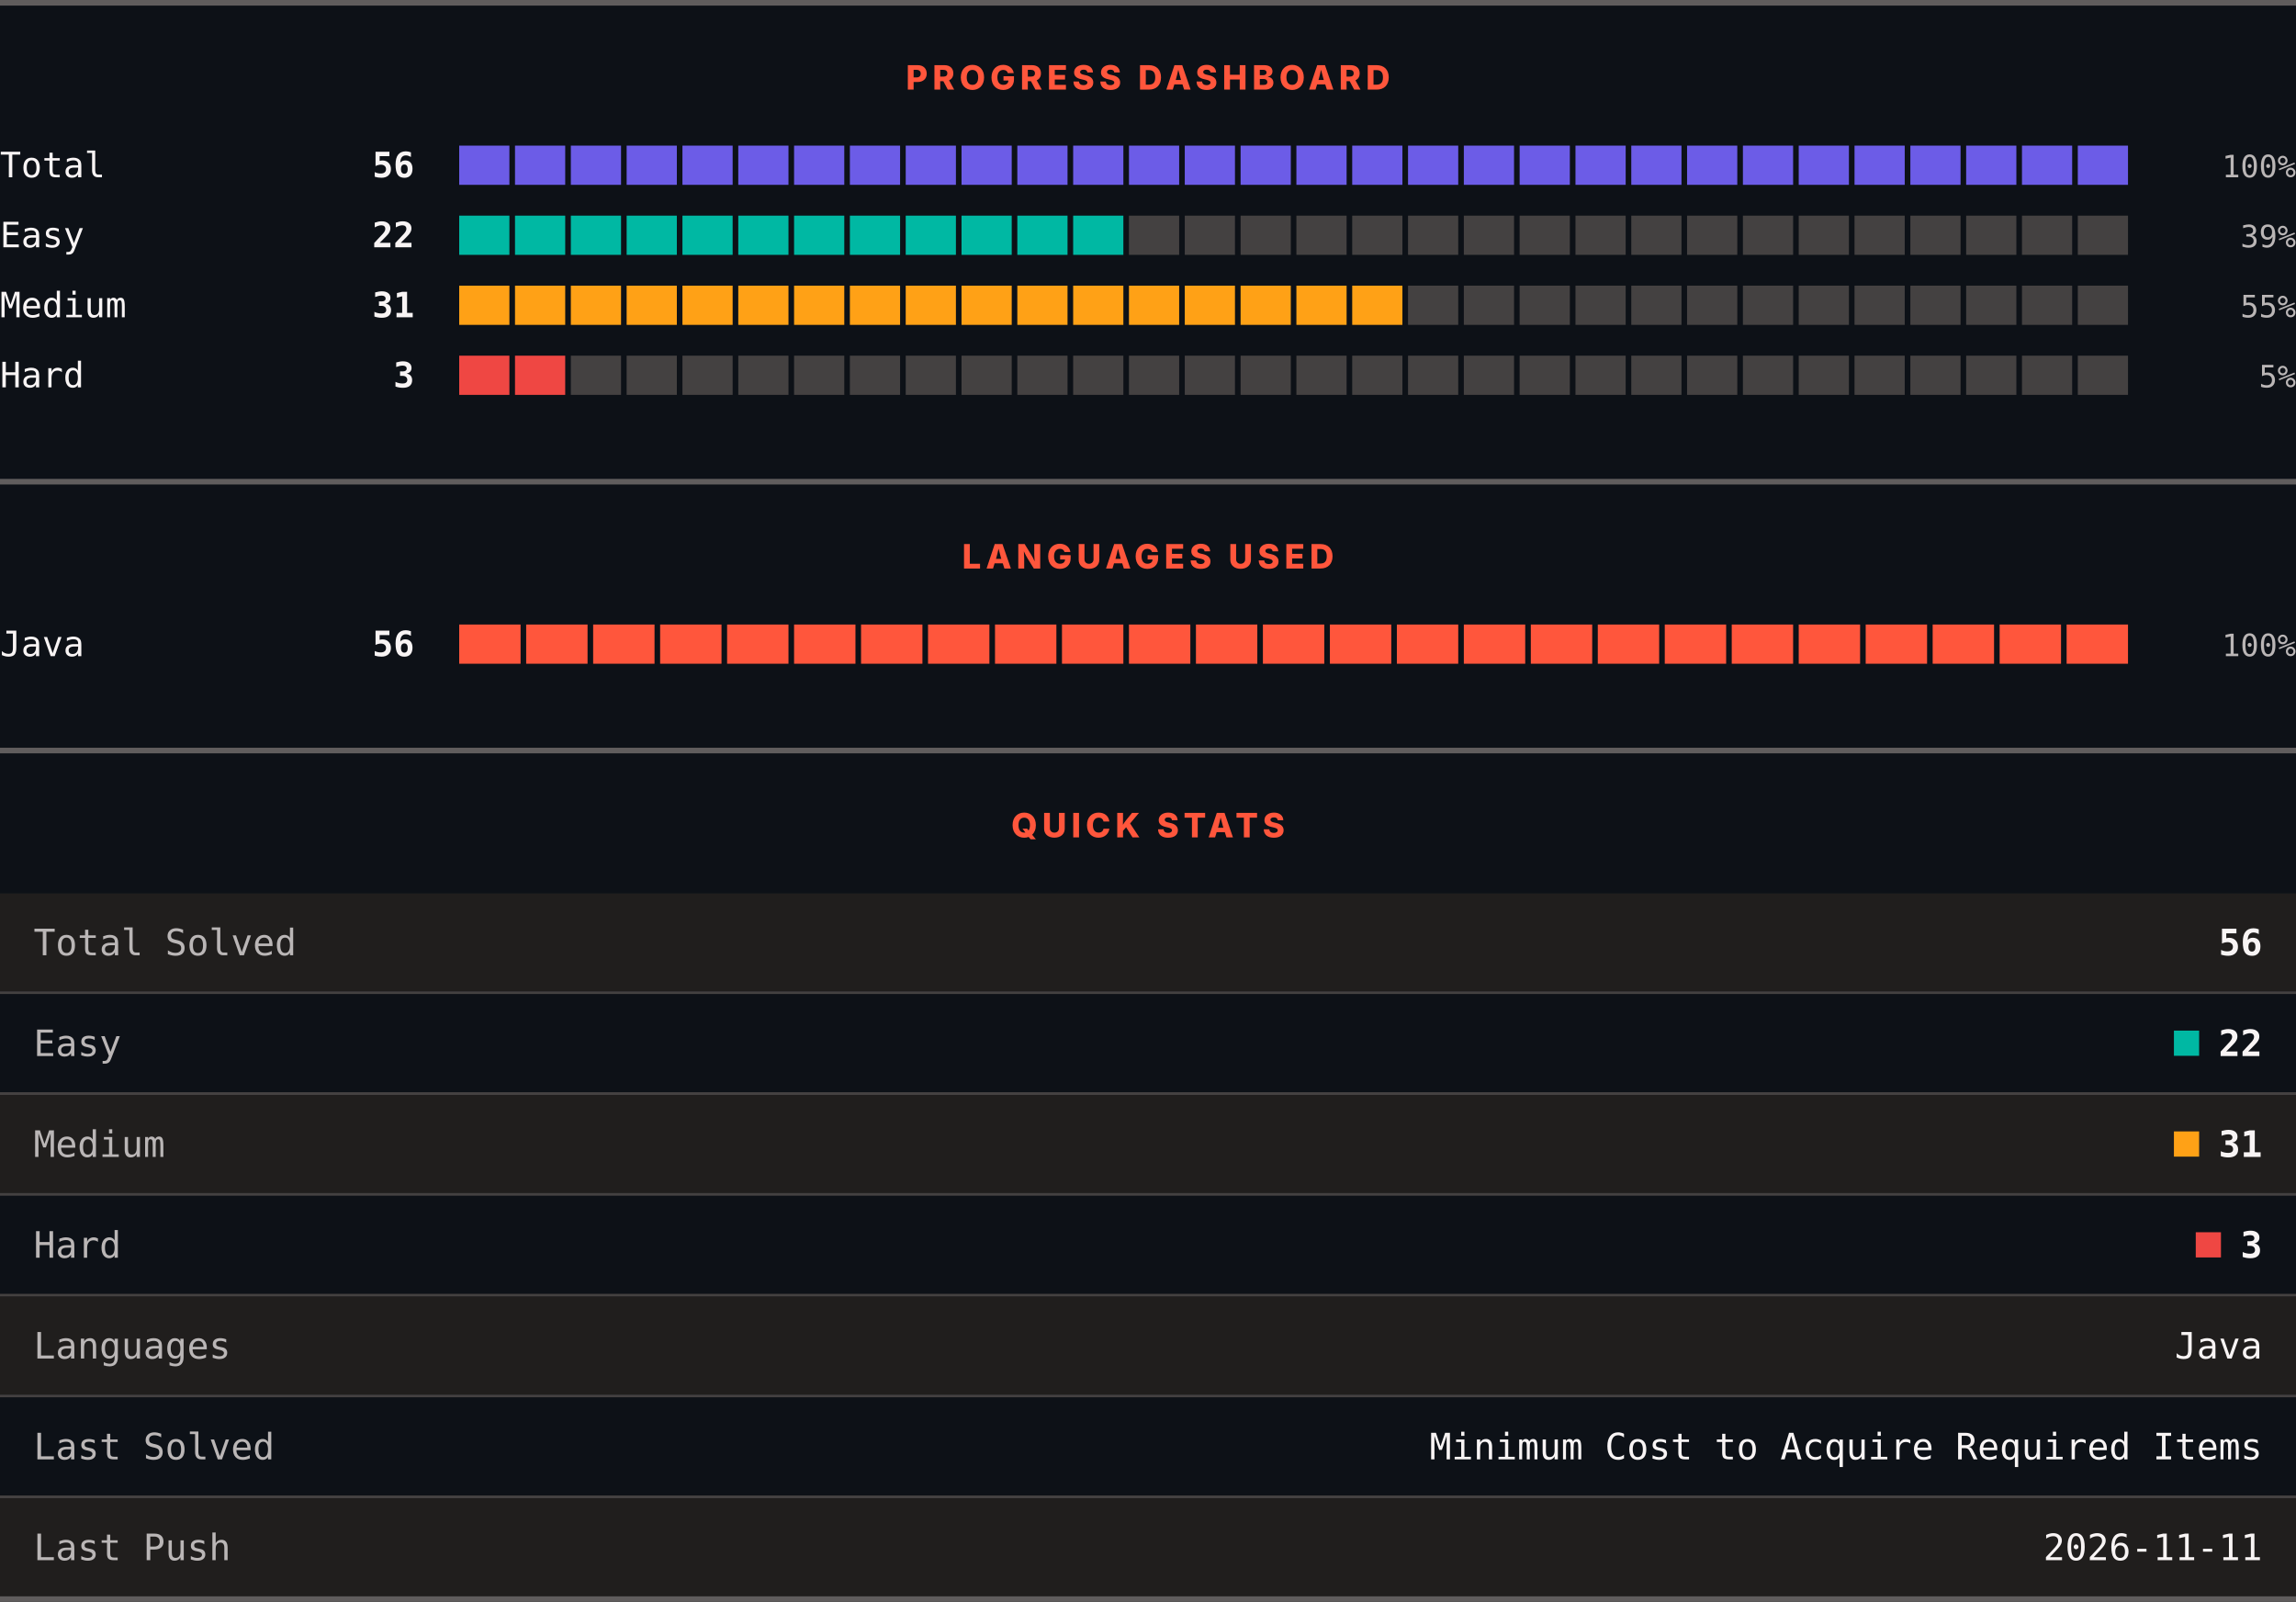
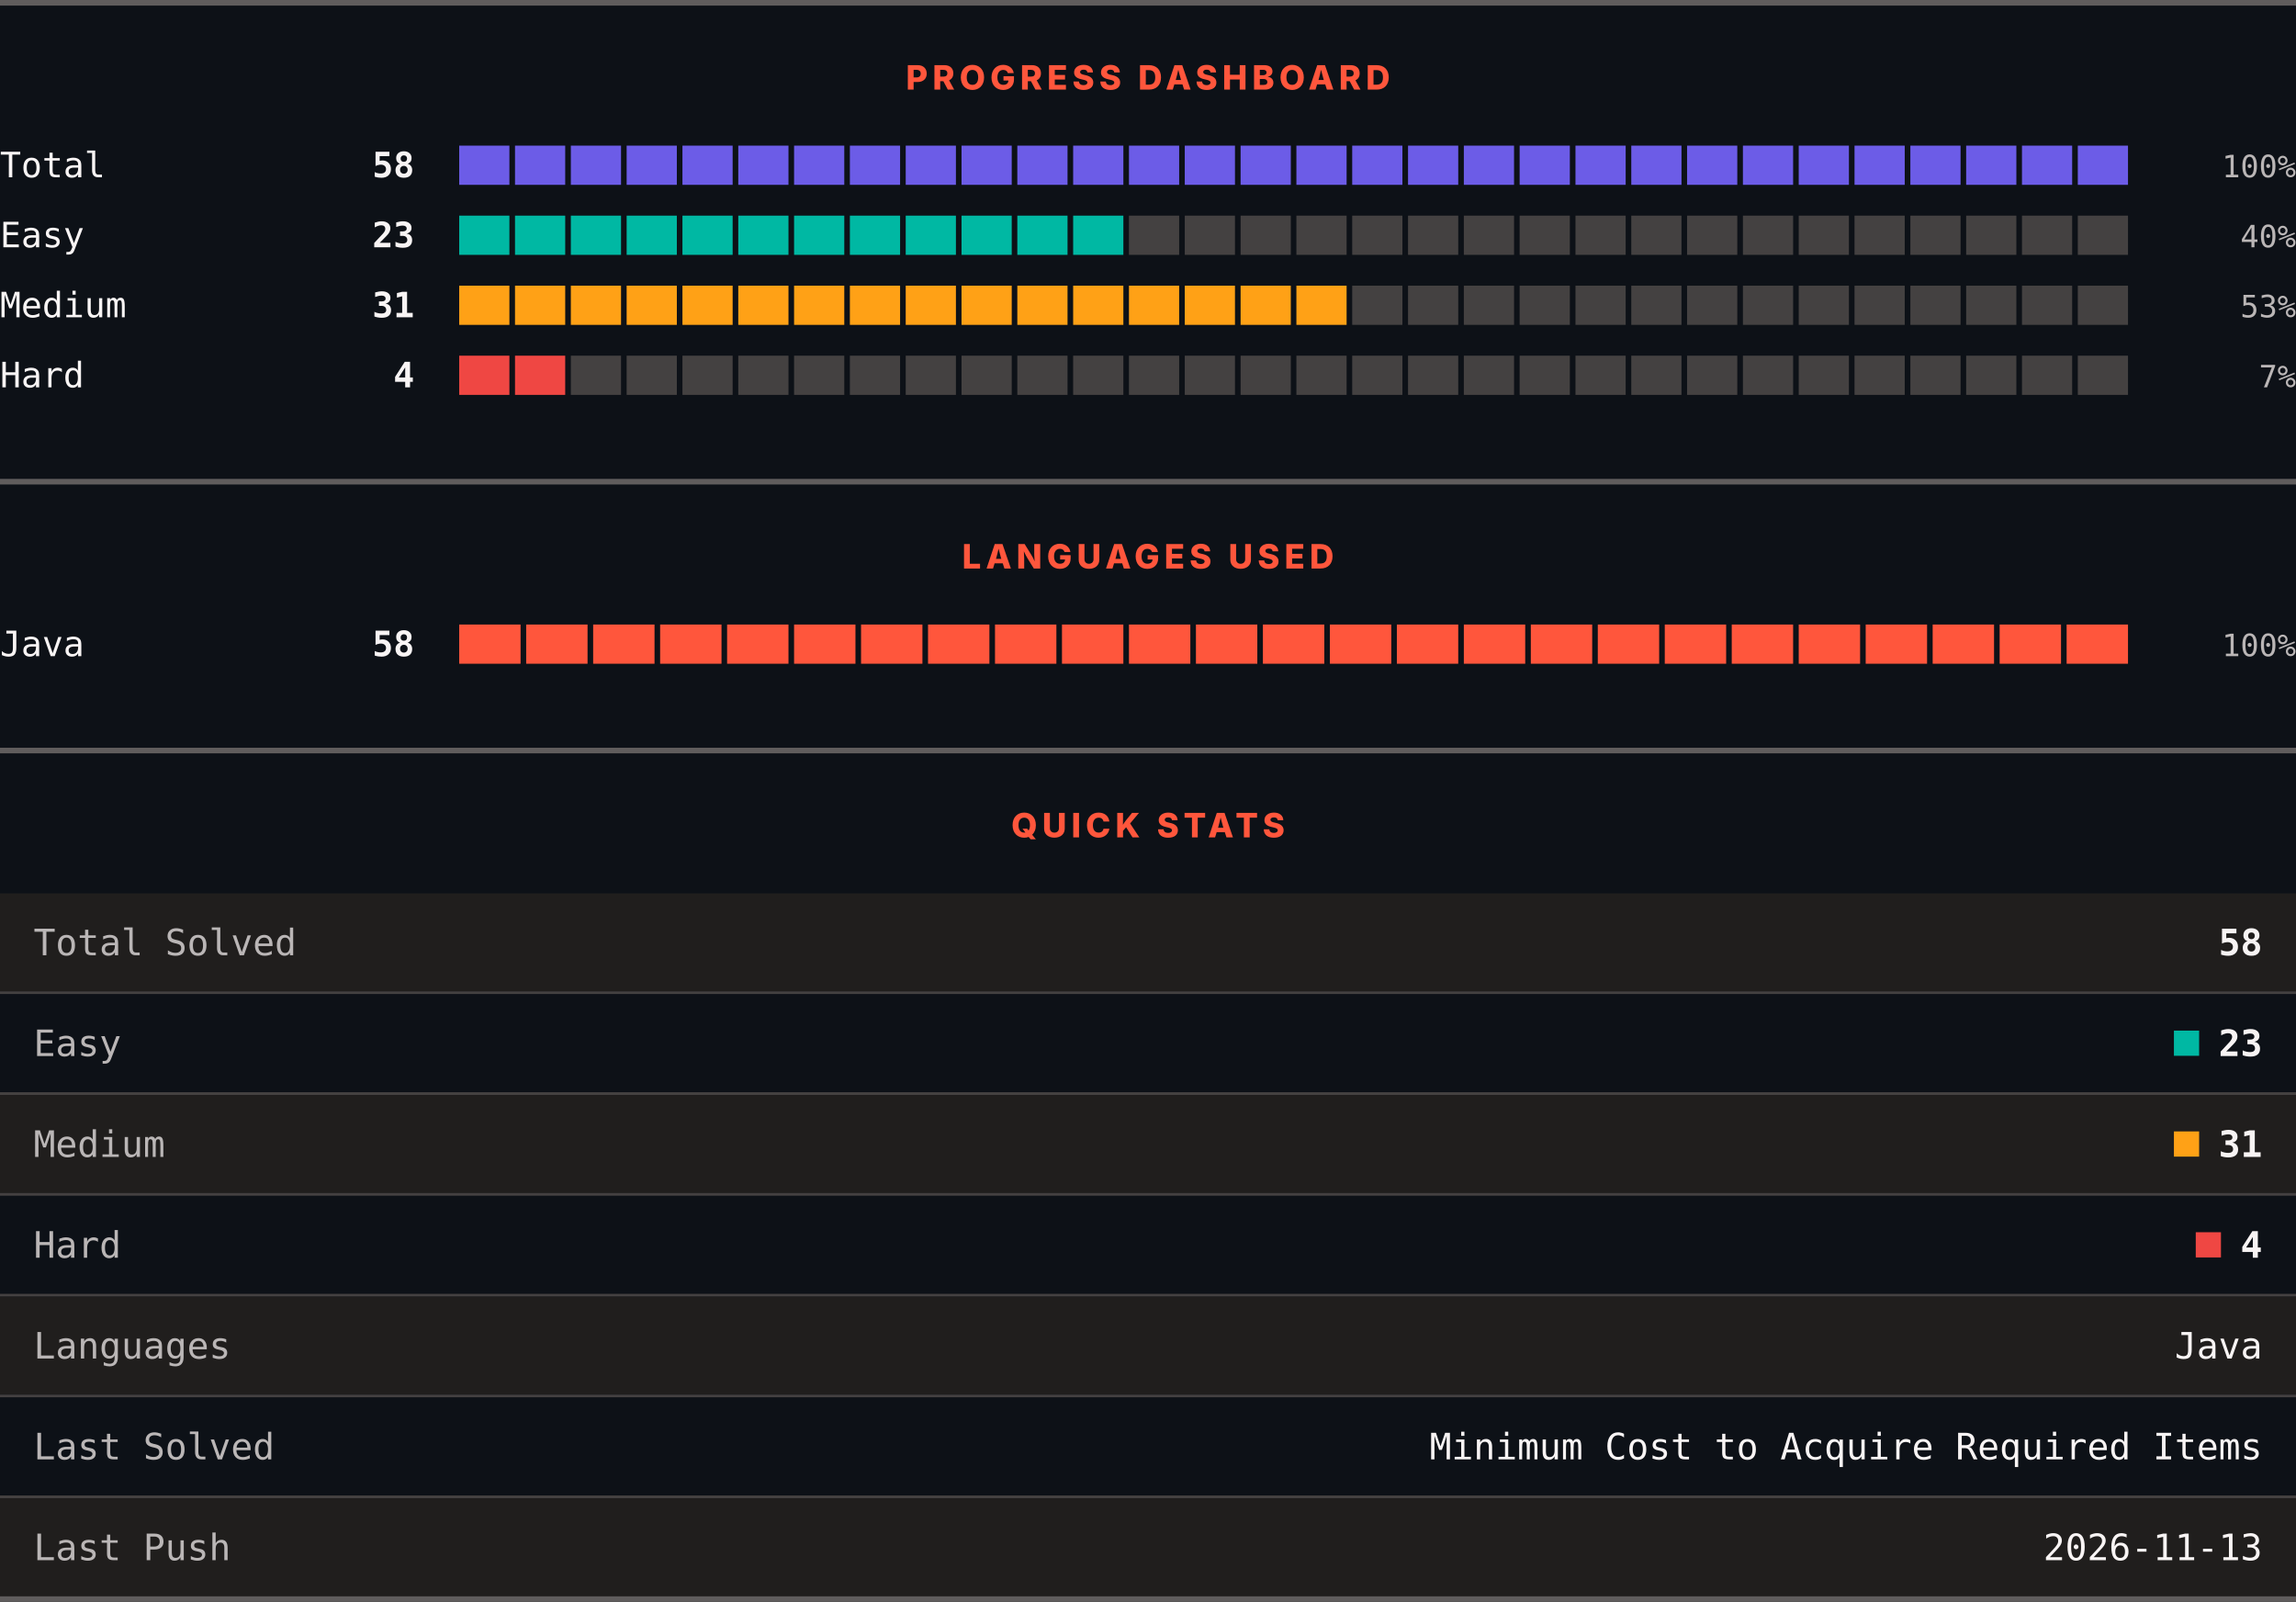
<svg xmlns="http://www.w3.org/2000/svg" width="820" height="572" viewBox="0 0 820 572" role="img" aria-label="LeetCode progress, languages and quick stats">
  <rect width="820" height="572" fill="#0d1117" />
  <rect x="0" y="0" width="820" height="2" fill="#605d5d" />
  <text x="410" y="32" text-anchor="middle" font-family="Archivo, system-ui, -apple-system, Segoe UI, sans-serif" font-size="12" font-weight="800" letter-spacing="1.68" fill="#ff563c">PROGRESS DASHBOARD</text>
  <text x="0" y="63.3" font-family="ui-monospace, SFMono-Regular, Menlo, Consolas, monospace" font-size="12.5" fill="#f8f4f4">Total</text>
-   <text x="148" y="63.3" text-anchor="end" font-family="ui-monospace, SFMono-Regular, Menlo, Consolas, monospace" font-size="12.5" font-weight="700" fill="#f8f4f4">56</text>
+   <text x="148" y="63.3" text-anchor="end" font-family="ui-monospace, SFMono-Regular, Menlo, Consolas, monospace" font-size="12.5" font-weight="700" fill="#f8f4f4">58</text>
  <rect x="164.00" y="52" width="17.93" height="14" fill="#6c5ce7" />
  <rect x="183.93" y="52" width="17.93" height="14" fill="#6c5ce7" />
  <rect x="203.87" y="52" width="17.93" height="14" fill="#6c5ce7" />
  <rect x="223.80" y="52" width="17.93" height="14" fill="#6c5ce7" />
  <rect x="243.73" y="52" width="17.93" height="14" fill="#6c5ce7" />
  <rect x="263.67" y="52" width="17.93" height="14" fill="#6c5ce7" />
  <rect x="283.60" y="52" width="17.93" height="14" fill="#6c5ce7" />
  <rect x="303.53" y="52" width="17.93" height="14" fill="#6c5ce7" />
  <rect x="323.47" y="52" width="17.93" height="14" fill="#6c5ce7" />
  <rect x="343.40" y="52" width="17.93" height="14" fill="#6c5ce7" />
  <rect x="363.33" y="52" width="17.93" height="14" fill="#6c5ce7" />
  <rect x="383.27" y="52" width="17.93" height="14" fill="#6c5ce7" />
  <rect x="403.20" y="52" width="17.93" height="14" fill="#6c5ce7" />
  <rect x="423.13" y="52" width="17.93" height="14" fill="#6c5ce7" />
  <rect x="443.07" y="52" width="17.93" height="14" fill="#6c5ce7" />
  <rect x="463.00" y="52" width="17.93" height="14" fill="#6c5ce7" />
  <rect x="482.93" y="52" width="17.93" height="14" fill="#6c5ce7" />
  <rect x="502.87" y="52" width="17.93" height="14" fill="#6c5ce7" />
  <rect x="522.80" y="52" width="17.93" height="14" fill="#6c5ce7" />
  <rect x="542.73" y="52" width="17.93" height="14" fill="#6c5ce7" />
  <rect x="562.67" y="52" width="17.93" height="14" fill="#6c5ce7" />
  <rect x="582.60" y="52" width="17.93" height="14" fill="#6c5ce7" />
  <rect x="602.53" y="52" width="17.93" height="14" fill="#6c5ce7" />
  <rect x="622.47" y="52" width="17.93" height="14" fill="#6c5ce7" />
  <rect x="642.40" y="52" width="17.93" height="14" fill="#6c5ce7" />
  <rect x="662.33" y="52" width="17.93" height="14" fill="#6c5ce7" />
  <rect x="682.27" y="52" width="17.93" height="14" fill="#6c5ce7" />
  <rect x="702.20" y="52" width="17.93" height="14" fill="#6c5ce7" />
  <rect x="722.13" y="52" width="17.93" height="14" fill="#6c5ce7" />
  <rect x="742.07" y="52" width="17.93" height="14" fill="#6c5ce7" />
  <text x="820" y="63.3" text-anchor="end" font-family="ui-monospace, SFMono-Regular, Menlo, Consolas, monospace" font-size="11" fill="#bab6b6">100%</text>
  <text x="0" y="88.3" font-family="ui-monospace, SFMono-Regular, Menlo, Consolas, monospace" font-size="12.5" fill="#f8f4f4">Easy</text>
-   <text x="148" y="88.3" text-anchor="end" font-family="ui-monospace, SFMono-Regular, Menlo, Consolas, monospace" font-size="12.5" font-weight="700" fill="#f8f4f4">22</text>
+   <text x="148" y="88.3" text-anchor="end" font-family="ui-monospace, SFMono-Regular, Menlo, Consolas, monospace" font-size="12.5" font-weight="700" fill="#f8f4f4">23</text>
  <rect x="164.00" y="77" width="17.93" height="14" fill="#00b8a3" />
  <rect x="183.93" y="77" width="17.93" height="14" fill="#00b8a3" />
  <rect x="203.87" y="77" width="17.93" height="14" fill="#00b8a3" />
  <rect x="223.80" y="77" width="17.93" height="14" fill="#00b8a3" />
  <rect x="243.73" y="77" width="17.93" height="14" fill="#00b8a3" />
  <rect x="263.67" y="77" width="17.93" height="14" fill="#00b8a3" />
  <rect x="283.60" y="77" width="17.93" height="14" fill="#00b8a3" />
  <rect x="303.53" y="77" width="17.93" height="14" fill="#00b8a3" />
  <rect x="323.47" y="77" width="17.93" height="14" fill="#00b8a3" />
  <rect x="343.40" y="77" width="17.93" height="14" fill="#00b8a3" />
  <rect x="363.33" y="77" width="17.93" height="14" fill="#00b8a3" />
  <rect x="383.27" y="77" width="17.93" height="14" fill="#00b8a3" />
  <rect x="403.20" y="77" width="17.93" height="14" fill="#444141" />
  <rect x="423.13" y="77" width="17.93" height="14" fill="#444141" />
  <rect x="443.07" y="77" width="17.93" height="14" fill="#444141" />
  <rect x="463.00" y="77" width="17.93" height="14" fill="#444141" />
  <rect x="482.93" y="77" width="17.93" height="14" fill="#444141" />
  <rect x="502.87" y="77" width="17.93" height="14" fill="#444141" />
  <rect x="522.80" y="77" width="17.93" height="14" fill="#444141" />
  <rect x="542.73" y="77" width="17.93" height="14" fill="#444141" />
  <rect x="562.67" y="77" width="17.93" height="14" fill="#444141" />
  <rect x="582.60" y="77" width="17.93" height="14" fill="#444141" />
  <rect x="602.53" y="77" width="17.93" height="14" fill="#444141" />
  <rect x="622.47" y="77" width="17.93" height="14" fill="#444141" />
  <rect x="642.40" y="77" width="17.93" height="14" fill="#444141" />
  <rect x="662.33" y="77" width="17.93" height="14" fill="#444141" />
  <rect x="682.27" y="77" width="17.93" height="14" fill="#444141" />
  <rect x="702.20" y="77" width="17.93" height="14" fill="#444141" />
  <rect x="722.13" y="77" width="17.93" height="14" fill="#444141" />
  <rect x="742.07" y="77" width="17.93" height="14" fill="#444141" />
-   <text x="820" y="88.3" text-anchor="end" font-family="ui-monospace, SFMono-Regular, Menlo, Consolas, monospace" font-size="11" fill="#bab6b6">39%</text>
+   <text x="820" y="88.3" text-anchor="end" font-family="ui-monospace, SFMono-Regular, Menlo, Consolas, monospace" font-size="11" fill="#bab6b6">40%</text>
  <text x="0" y="113.3" font-family="ui-monospace, SFMono-Regular, Menlo, Consolas, monospace" font-size="12.5" fill="#f8f4f4">Medium</text>
  <text x="148" y="113.3" text-anchor="end" font-family="ui-monospace, SFMono-Regular, Menlo, Consolas, monospace" font-size="12.5" font-weight="700" fill="#f8f4f4">31</text>
  <rect x="164.00" y="102" width="17.93" height="14" fill="#ffa116" />
  <rect x="183.93" y="102" width="17.93" height="14" fill="#ffa116" />
  <rect x="203.87" y="102" width="17.93" height="14" fill="#ffa116" />
  <rect x="223.80" y="102" width="17.93" height="14" fill="#ffa116" />
  <rect x="243.73" y="102" width="17.93" height="14" fill="#ffa116" />
  <rect x="263.67" y="102" width="17.93" height="14" fill="#ffa116" />
  <rect x="283.60" y="102" width="17.93" height="14" fill="#ffa116" />
  <rect x="303.53" y="102" width="17.93" height="14" fill="#ffa116" />
  <rect x="323.47" y="102" width="17.93" height="14" fill="#ffa116" />
  <rect x="343.40" y="102" width="17.93" height="14" fill="#ffa116" />
  <rect x="363.33" y="102" width="17.93" height="14" fill="#ffa116" />
  <rect x="383.27" y="102" width="17.93" height="14" fill="#ffa116" />
  <rect x="403.20" y="102" width="17.93" height="14" fill="#ffa116" />
  <rect x="423.13" y="102" width="17.93" height="14" fill="#ffa116" />
  <rect x="443.07" y="102" width="17.93" height="14" fill="#ffa116" />
  <rect x="463.00" y="102" width="17.93" height="14" fill="#ffa116" />
-   <rect x="482.93" y="102" width="17.93" height="14" fill="#ffa116" />
+   <rect x="482.93" y="102" width="17.93" height="14" fill="#444141" />
  <rect x="502.87" y="102" width="17.93" height="14" fill="#444141" />
  <rect x="522.80" y="102" width="17.93" height="14" fill="#444141" />
  <rect x="542.73" y="102" width="17.93" height="14" fill="#444141" />
  <rect x="562.67" y="102" width="17.93" height="14" fill="#444141" />
  <rect x="582.60" y="102" width="17.93" height="14" fill="#444141" />
  <rect x="602.53" y="102" width="17.93" height="14" fill="#444141" />
  <rect x="622.47" y="102" width="17.93" height="14" fill="#444141" />
  <rect x="642.40" y="102" width="17.93" height="14" fill="#444141" />
  <rect x="662.33" y="102" width="17.93" height="14" fill="#444141" />
  <rect x="682.27" y="102" width="17.93" height="14" fill="#444141" />
  <rect x="702.20" y="102" width="17.93" height="14" fill="#444141" />
  <rect x="722.13" y="102" width="17.93" height="14" fill="#444141" />
  <rect x="742.07" y="102" width="17.93" height="14" fill="#444141" />
-   <text x="820" y="113.3" text-anchor="end" font-family="ui-monospace, SFMono-Regular, Menlo, Consolas, monospace" font-size="11" fill="#bab6b6">55%</text>
+   <text x="820" y="113.3" text-anchor="end" font-family="ui-monospace, SFMono-Regular, Menlo, Consolas, monospace" font-size="11" fill="#bab6b6">53%</text>
  <text x="0" y="138.3" font-family="ui-monospace, SFMono-Regular, Menlo, Consolas, monospace" font-size="12.5" fill="#f8f4f4">Hard</text>
-   <text x="148" y="138.3" text-anchor="end" font-family="ui-monospace, SFMono-Regular, Menlo, Consolas, monospace" font-size="12.5" font-weight="700" fill="#f8f4f4">3</text>
+   <text x="148" y="138.3" text-anchor="end" font-family="ui-monospace, SFMono-Regular, Menlo, Consolas, monospace" font-size="12.5" font-weight="700" fill="#f8f4f4">4</text>
  <rect x="164.00" y="127" width="17.93" height="14" fill="#ef4743" />
  <rect x="183.93" y="127" width="17.93" height="14" fill="#ef4743" />
  <rect x="203.87" y="127" width="17.93" height="14" fill="#444141" />
  <rect x="223.80" y="127" width="17.93" height="14" fill="#444141" />
  <rect x="243.73" y="127" width="17.93" height="14" fill="#444141" />
  <rect x="263.67" y="127" width="17.93" height="14" fill="#444141" />
  <rect x="283.60" y="127" width="17.93" height="14" fill="#444141" />
  <rect x="303.53" y="127" width="17.93" height="14" fill="#444141" />
  <rect x="323.47" y="127" width="17.93" height="14" fill="#444141" />
  <rect x="343.40" y="127" width="17.93" height="14" fill="#444141" />
  <rect x="363.33" y="127" width="17.93" height="14" fill="#444141" />
  <rect x="383.27" y="127" width="17.93" height="14" fill="#444141" />
  <rect x="403.20" y="127" width="17.93" height="14" fill="#444141" />
  <rect x="423.13" y="127" width="17.93" height="14" fill="#444141" />
  <rect x="443.07" y="127" width="17.93" height="14" fill="#444141" />
  <rect x="463.00" y="127" width="17.93" height="14" fill="#444141" />
  <rect x="482.93" y="127" width="17.93" height="14" fill="#444141" />
  <rect x="502.87" y="127" width="17.93" height="14" fill="#444141" />
  <rect x="522.80" y="127" width="17.93" height="14" fill="#444141" />
  <rect x="542.73" y="127" width="17.93" height="14" fill="#444141" />
  <rect x="562.67" y="127" width="17.93" height="14" fill="#444141" />
  <rect x="582.60" y="127" width="17.93" height="14" fill="#444141" />
  <rect x="602.53" y="127" width="17.93" height="14" fill="#444141" />
  <rect x="622.47" y="127" width="17.93" height="14" fill="#444141" />
  <rect x="642.40" y="127" width="17.93" height="14" fill="#444141" />
  <rect x="662.33" y="127" width="17.93" height="14" fill="#444141" />
  <rect x="682.27" y="127" width="17.93" height="14" fill="#444141" />
  <rect x="702.20" y="127" width="17.93" height="14" fill="#444141" />
  <rect x="722.13" y="127" width="17.93" height="14" fill="#444141" />
  <rect x="742.07" y="127" width="17.93" height="14" fill="#444141" />
-   <text x="820" y="138.3" text-anchor="end" font-family="ui-monospace, SFMono-Regular, Menlo, Consolas, monospace" font-size="11" fill="#bab6b6">5%</text>
+   <text x="820" y="138.3" text-anchor="end" font-family="ui-monospace, SFMono-Regular, Menlo, Consolas, monospace" font-size="11" fill="#bab6b6">7%</text>
  <rect x="0" y="171" width="820" height="2" fill="#605d5d" />
  <text x="410" y="203" text-anchor="middle" font-family="Archivo, system-ui, -apple-system, Segoe UI, sans-serif" font-size="12" font-weight="800" letter-spacing="1.68" fill="#ff563c">LANGUAGES USED</text>
  <text x="0" y="234.3" font-family="ui-monospace, SFMono-Regular, Menlo, Consolas, monospace" font-size="12.5" fill="#f8f4f4">Java</text>
-   <text x="148" y="234.3" text-anchor="end" font-family="ui-monospace, SFMono-Regular, Menlo, Consolas, monospace" font-size="12.5" font-weight="700" fill="#f8f4f4">56</text>
+   <text x="148" y="234.3" text-anchor="end" font-family="ui-monospace, SFMono-Regular, Menlo, Consolas, monospace" font-size="12.5" font-weight="700" fill="#f8f4f4">58</text>
  <rect x="164.00" y="223" width="21.92" height="14" fill="#ff563c" />
  <rect x="187.92" y="223" width="21.92" height="14" fill="#ff563c" />
  <rect x="211.84" y="223" width="21.92" height="14" fill="#ff563c" />
  <rect x="235.76" y="223" width="21.92" height="14" fill="#ff563c" />
  <rect x="259.68" y="223" width="21.92" height="14" fill="#ff563c" />
  <rect x="283.60" y="223" width="21.92" height="14" fill="#ff563c" />
  <rect x="307.52" y="223" width="21.92" height="14" fill="#ff563c" />
  <rect x="331.44" y="223" width="21.92" height="14" fill="#ff563c" />
  <rect x="355.36" y="223" width="21.92" height="14" fill="#ff563c" />
  <rect x="379.28" y="223" width="21.92" height="14" fill="#ff563c" />
  <rect x="403.20" y="223" width="21.92" height="14" fill="#ff563c" />
  <rect x="427.12" y="223" width="21.92" height="14" fill="#ff563c" />
  <rect x="451.04" y="223" width="21.92" height="14" fill="#ff563c" />
  <rect x="474.96" y="223" width="21.92" height="14" fill="#ff563c" />
  <rect x="498.88" y="223" width="21.92" height="14" fill="#ff563c" />
  <rect x="522.80" y="223" width="21.92" height="14" fill="#ff563c" />
  <rect x="546.72" y="223" width="21.92" height="14" fill="#ff563c" />
  <rect x="570.64" y="223" width="21.92" height="14" fill="#ff563c" />
  <rect x="594.56" y="223" width="21.92" height="14" fill="#ff563c" />
  <rect x="618.48" y="223" width="21.92" height="14" fill="#ff563c" />
  <rect x="642.40" y="223" width="21.92" height="14" fill="#ff563c" />
  <rect x="666.32" y="223" width="21.92" height="14" fill="#ff563c" />
  <rect x="690.24" y="223" width="21.92" height="14" fill="#ff563c" />
  <rect x="714.16" y="223" width="21.92" height="14" fill="#ff563c" />
  <rect x="738.08" y="223" width="21.92" height="14" fill="#ff563c" />
  <text x="820" y="234.3" text-anchor="end" font-family="ui-monospace, SFMono-Regular, Menlo, Consolas, monospace" font-size="11" fill="#bab6b6">100%</text>
  <rect x="0" y="267" width="820" height="2" fill="#605d5d" />
  <text x="410" y="299" text-anchor="middle" font-family="Archivo, system-ui, -apple-system, Segoe UI, sans-serif" font-size="12" font-weight="800" letter-spacing="1.68" fill="#ff563c">QUICK STATS</text>
  <rect x="0" y="319" width="820" height="35" fill="#201e1d" />
  <text x="12" y="341.1" font-family="ui-monospace, SFMono-Regular, Menlo, Consolas, monospace" font-size="13" fill="#bab6b6">Total Solved</text>
-   <text x="808" y="341.1" text-anchor="end" font-family="ui-monospace, SFMono-Regular, Menlo, Consolas, monospace" font-size="13" font-weight="700" fill="#f8f4f4">56</text>
+   <text x="808" y="341.1" text-anchor="end" font-family="ui-monospace, SFMono-Regular, Menlo, Consolas, monospace" font-size="13" font-weight="700" fill="#f8f4f4">58</text>
  <rect x="0" y="354" width="820" height="1" fill="#444141" />
  <rect x="0" y="355" width="820" height="35" fill="#0d1117" />
  <text x="12" y="377.1" font-family="ui-monospace, SFMono-Regular, Menlo, Consolas, monospace" font-size="13" fill="#bab6b6">Easy</text>
  <rect x="776.4" y="368" width="9" height="9" fill="#00b8a3" />
-   <text x="808" y="377.1" text-anchor="end" font-family="ui-monospace, SFMono-Regular, Menlo, Consolas, monospace" font-size="13" font-weight="700" fill="#f8f4f4">22</text>
+   <text x="808" y="377.1" text-anchor="end" font-family="ui-monospace, SFMono-Regular, Menlo, Consolas, monospace" font-size="13" font-weight="700" fill="#f8f4f4">23</text>
  <rect x="0" y="390" width="820" height="1" fill="#444141" />
  <rect x="0" y="391" width="820" height="35" fill="#201e1d" />
  <text x="12" y="413.1" font-family="ui-monospace, SFMono-Regular, Menlo, Consolas, monospace" font-size="13" fill="#bab6b6">Medium</text>
  <rect x="776.4" y="404" width="9" height="9" fill="#ffa116" />
  <text x="808" y="413.1" text-anchor="end" font-family="ui-monospace, SFMono-Regular, Menlo, Consolas, monospace" font-size="13" font-weight="700" fill="#f8f4f4">31</text>
  <rect x="0" y="426" width="820" height="1" fill="#444141" />
  <rect x="0" y="427" width="820" height="35" fill="#0d1117" />
  <text x="12" y="449.1" font-family="ui-monospace, SFMono-Regular, Menlo, Consolas, monospace" font-size="13" fill="#bab6b6">Hard</text>
  <rect x="784.2" y="440" width="9" height="9" fill="#ef4743" />
-   <text x="808" y="449.1" text-anchor="end" font-family="ui-monospace, SFMono-Regular, Menlo, Consolas, monospace" font-size="13" font-weight="700" fill="#f8f4f4">3</text>
+   <text x="808" y="449.1" text-anchor="end" font-family="ui-monospace, SFMono-Regular, Menlo, Consolas, monospace" font-size="13" font-weight="700" fill="#f8f4f4">4</text>
  <rect x="0" y="462" width="820" height="1" fill="#444141" />
  <rect x="0" y="463" width="820" height="35" fill="#201e1d" />
  <text x="12" y="485.1" font-family="ui-monospace, SFMono-Regular, Menlo, Consolas, monospace" font-size="13" fill="#bab6b6">Languages</text>
  <text x="808" y="485.1" text-anchor="end" font-family="ui-monospace, SFMono-Regular, Menlo, Consolas, monospace" font-size="13" fill="#f8f4f4">Java</text>
  <rect x="0" y="498" width="820" height="1" fill="#444141" />
  <rect x="0" y="499" width="820" height="35" fill="#0d1117" />
  <text x="12" y="521.1" font-family="ui-monospace, SFMono-Regular, Menlo, Consolas, monospace" font-size="13" fill="#bab6b6">Last Solved</text>
  <text x="808" y="521.1" text-anchor="end" font-family="ui-monospace, SFMono-Regular, Menlo, Consolas, monospace" font-size="13" fill="#f8f4f4">Minimum Cost to Acquire Required Items</text>
  <rect x="0" y="534" width="820" height="1" fill="#444141" />
  <rect x="0" y="535" width="820" height="35" fill="#201e1d" />
  <text x="12" y="557.1" font-family="ui-monospace, SFMono-Regular, Menlo, Consolas, monospace" font-size="13" fill="#bab6b6">Last Push</text>
-   <text x="808" y="557.1" text-anchor="end" font-family="ui-monospace, SFMono-Regular, Menlo, Consolas, monospace" font-size="13" fill="#f8f4f4">2026-11-11</text>
+   <text x="808" y="557.1" text-anchor="end" font-family="ui-monospace, SFMono-Regular, Menlo, Consolas, monospace" font-size="13" fill="#f8f4f4">2026-11-13</text>
  <rect x="0" y="570" width="820" height="2" fill="#605d5d" />
</svg>
